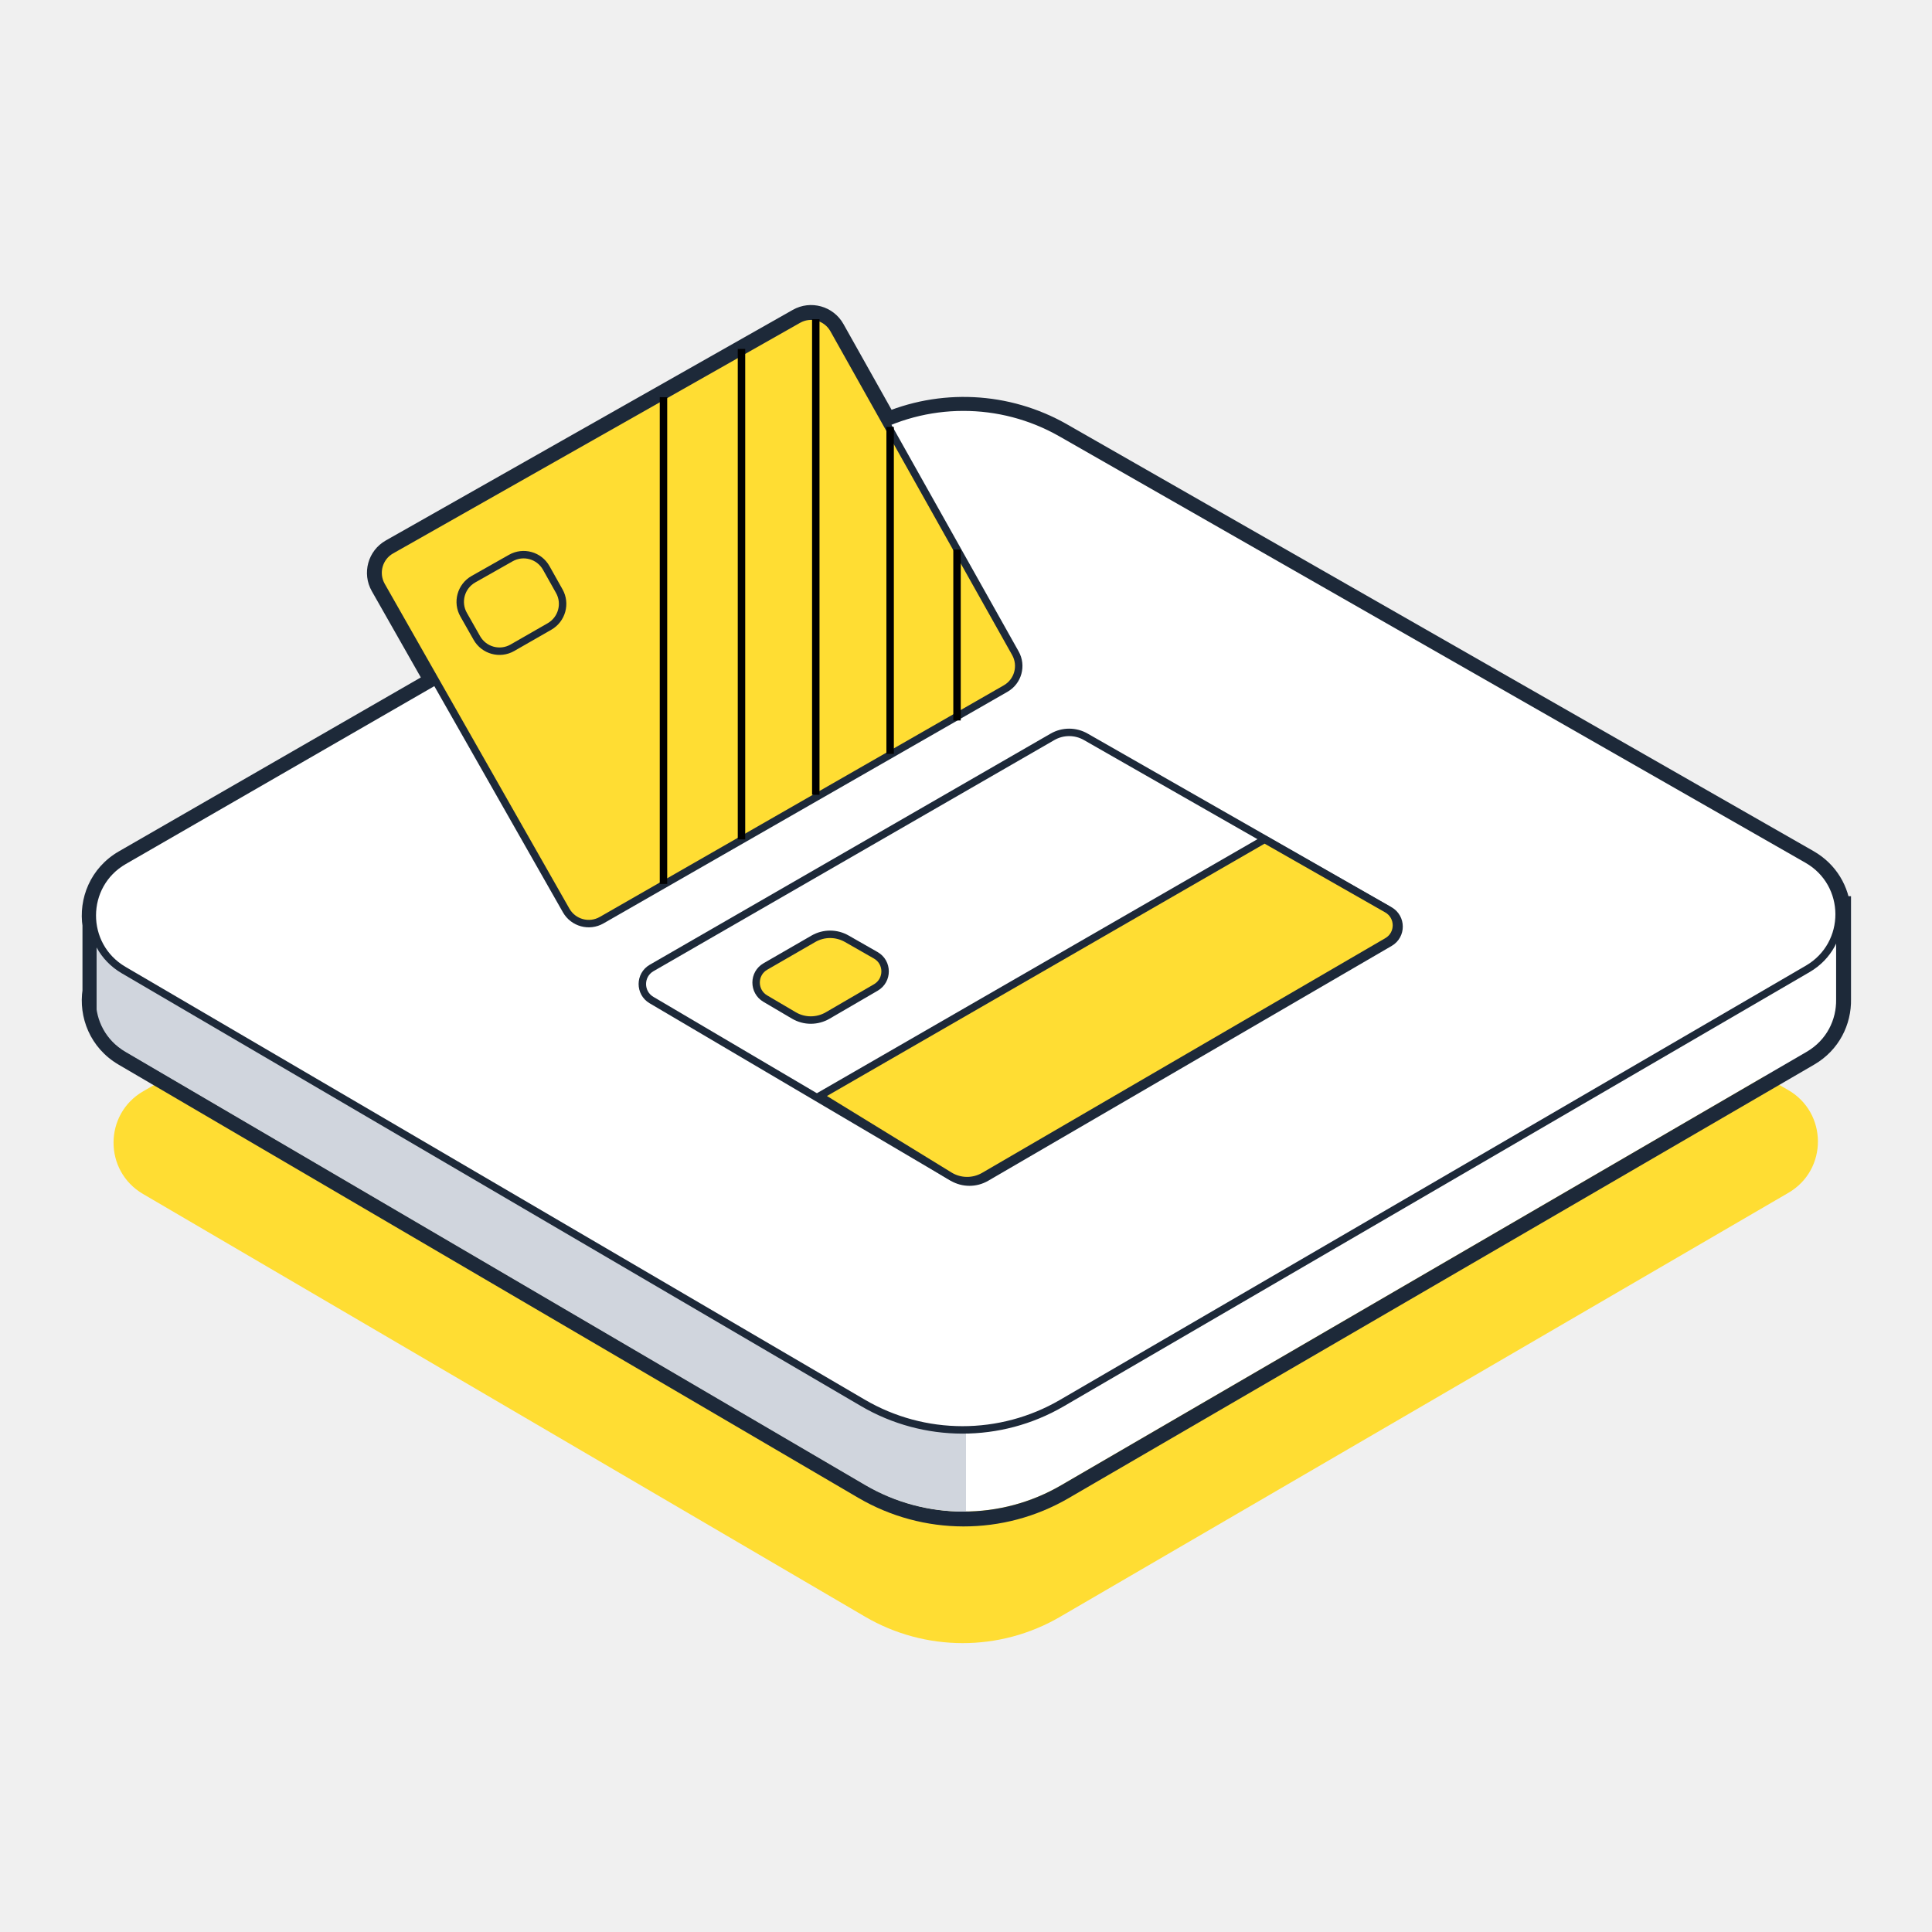
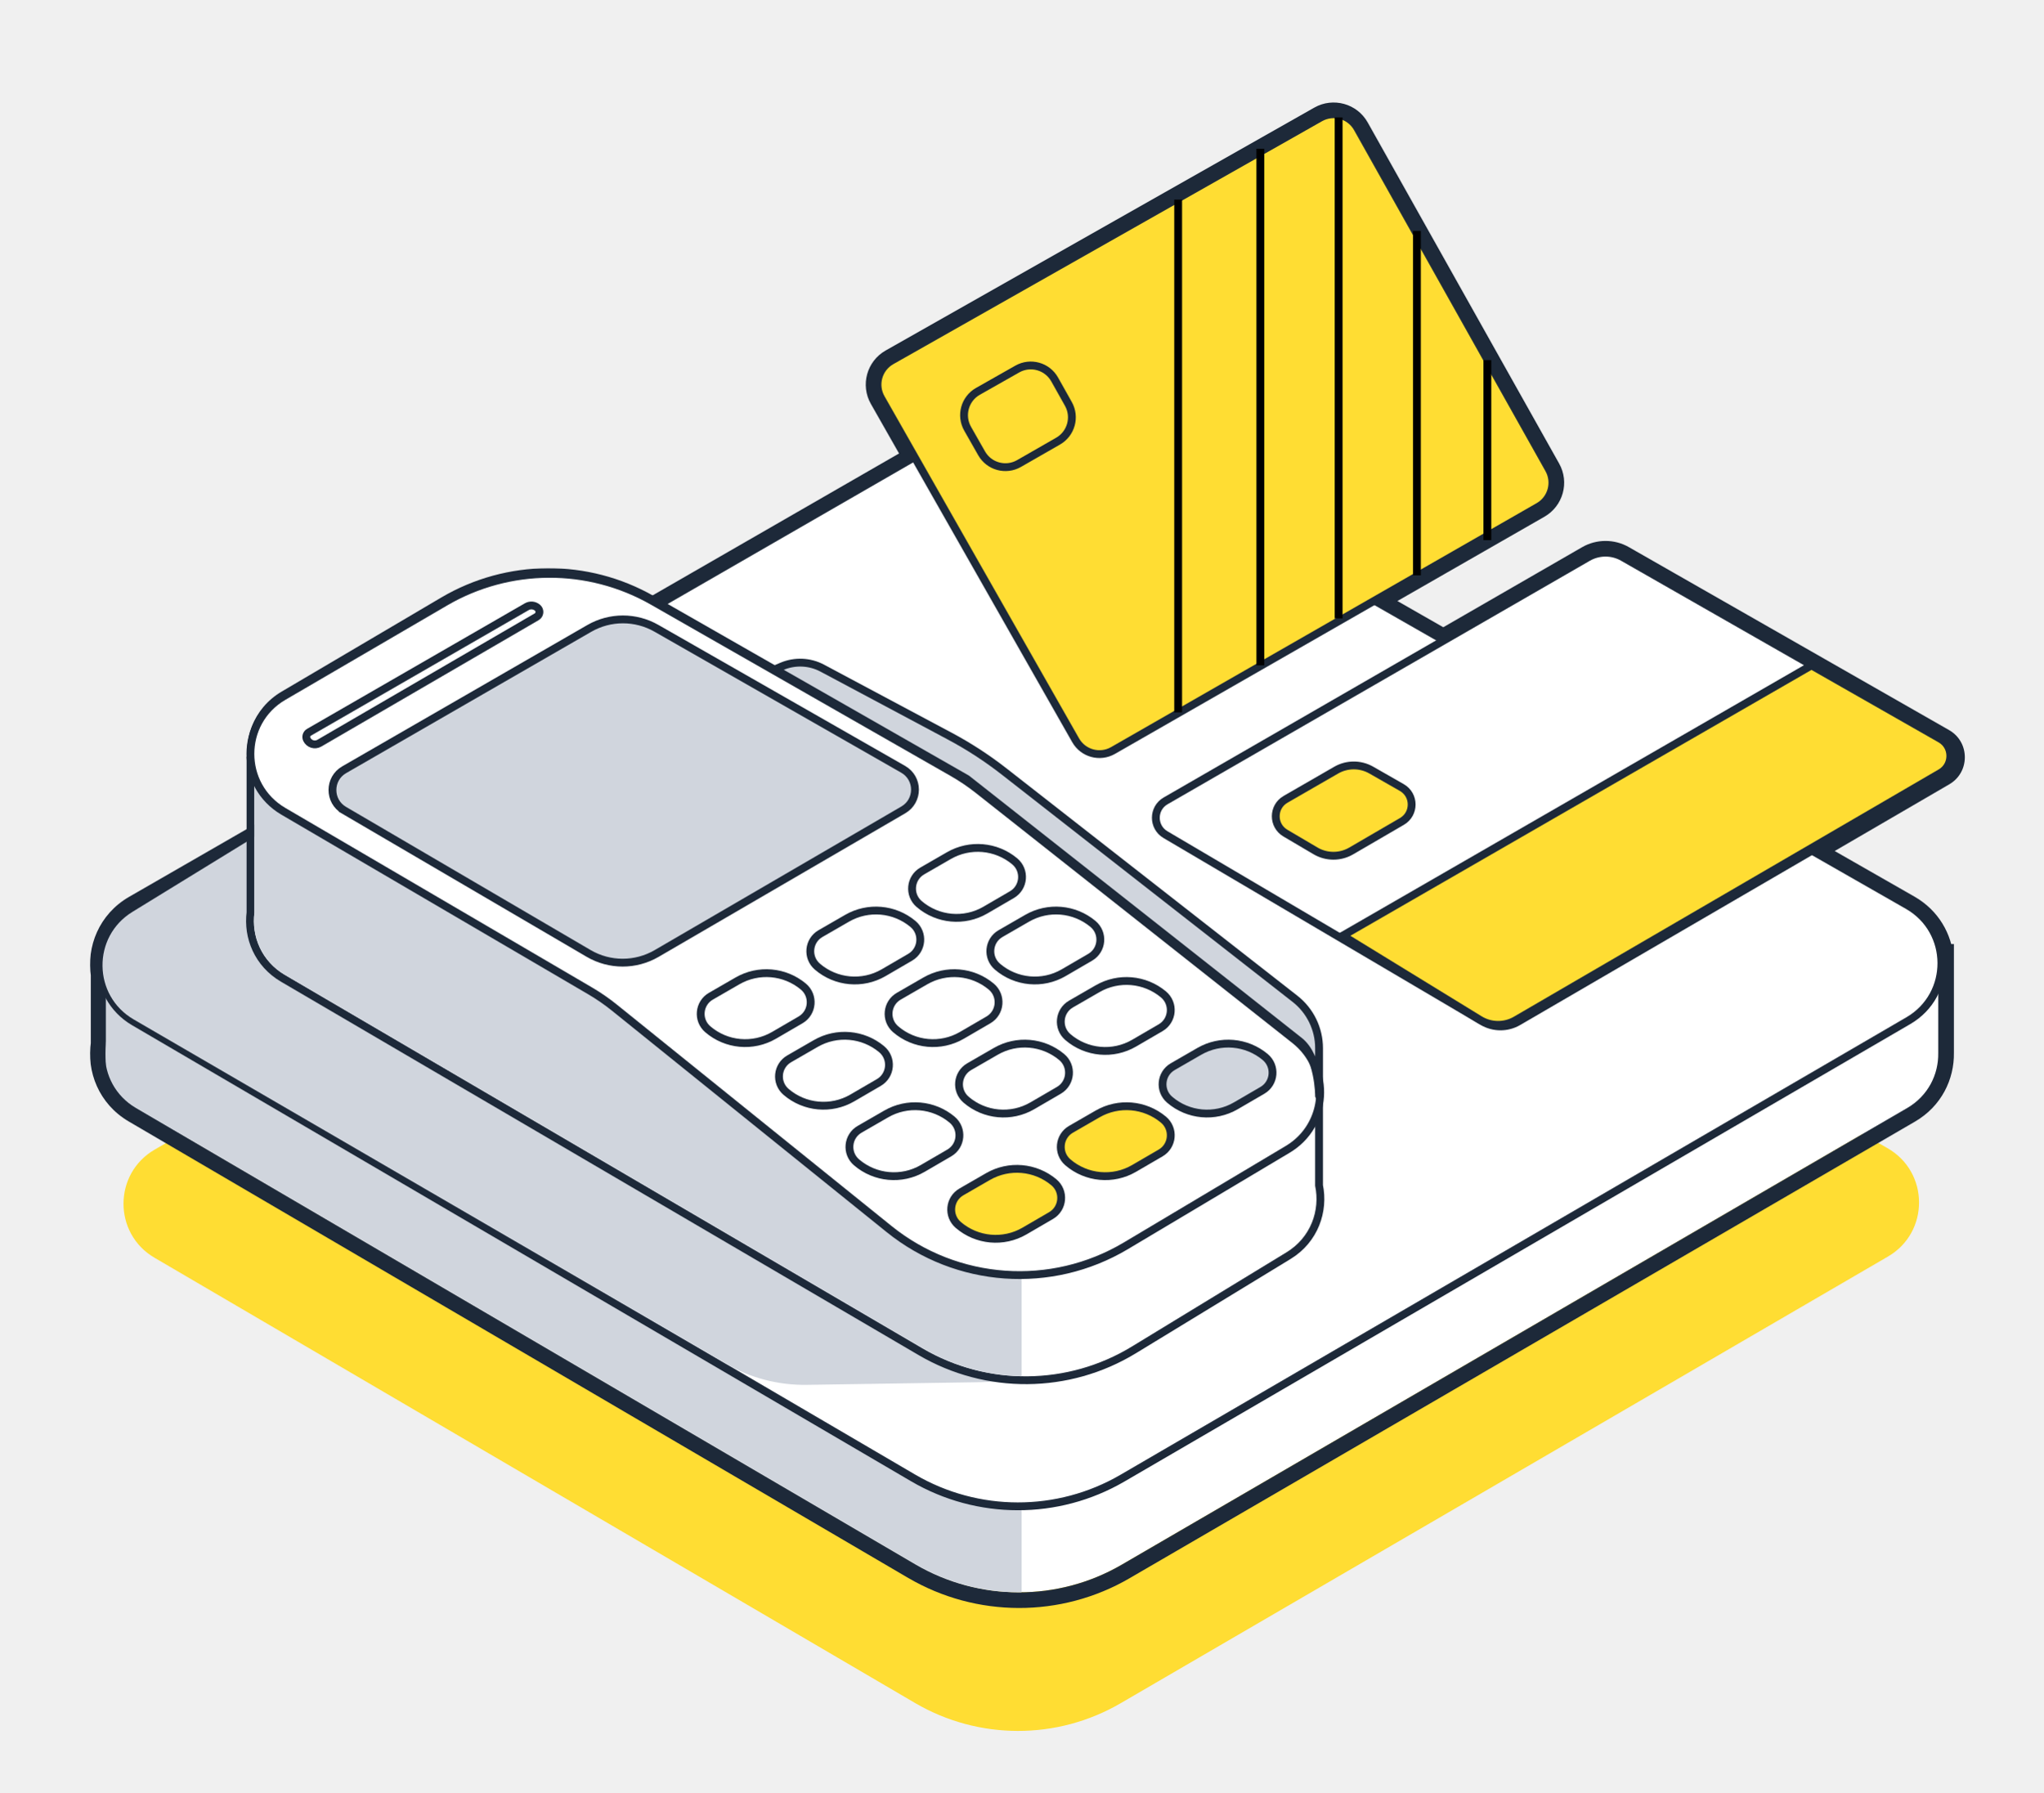
- <svg xmlns="http://www.w3.org/2000/svg" width="48" height="48" viewBox="0 0 48 48" fill="none">
-   <g clip-path="url(#clip0_2497_14505)">
-     <path d="M21.539 16.744C23.018 15.89 24.841 15.887 26.324 16.735L44.421 27.078C45.409 27.643 45.415 29.063 44.433 29.635L26.335 40.171C24.837 41.043 22.985 41.04 21.489 40.164L3.552 29.663C2.574 29.09 2.578 27.677 3.56 27.111L21.539 16.744Z" fill="#FFDD33" />
-     <mask id="path-2-outside-1_2497_14505" maskUnits="userSpaceOnUse" x="1.4" y="6.948" width="45" height="31" fill="black">
-       <rect fill="white" x="1.4" y="6.948" width="45" height="31" />
-       <path fill-rule="evenodd" clip-rule="evenodd" d="M9.559 14.505C9.407 14.239 9.501 13.9 9.767 13.749L19.878 8.02C20.145 7.869 20.483 7.963 20.633 8.23L21.988 10.645C23.378 10.027 24.993 10.1 26.332 10.866L44.874 21.467C45.332 21.729 45.579 22.175 45.614 22.634H45.618V22.719C45.619 22.739 45.619 22.759 45.618 22.779V24.829C45.628 25.334 45.384 25.842 44.886 26.132L26.36 36.903C24.861 37.775 23.008 37.771 21.51 36.894L3.132 26.131C2.568 25.801 2.33 25.191 2.418 24.626V22.979C2.33 22.41 2.57 21.798 3.139 21.471L10.959 16.967L9.559 14.505Z" />
+ <svg xmlns="http://www.w3.org/2000/svg" width="261" height="229" viewBox="0 0 261 229" fill="none">
+   <g clip-path="url(#clip0_2403_37642)">
+     <path d="M117.165 90.696C125.179 86.075 135.05 86.058 143.085 90.65L241.111 146.676C246.46 149.733 246.494 157.427 241.172 160.525L143.141 217.594C135.029 222.316 124.997 222.302 116.893 217.558L19.736 160.677C14.439 157.575 14.461 149.917 19.777 146.852L117.165 90.696Z" fill="#FFDD33" />
+     <mask id="path-2-outside-1_2403_37642" maskUnits="userSpaceOnUse" x="11.5" y="12.094" width="240" height="194" fill="black">
+       <rect fill="white" x="11.5" y="12.094" width="240" height="194" />
+       <path fill-rule="evenodd" clip-rule="evenodd" d="M112.987 50.615C112.166 49.172 112.673 47.336 114.117 46.517L168.882 15.484C170.327 14.666 172.16 15.177 172.973 16.625L197.427 60.197C198.233 61.633 197.731 63.453 196.301 64.272L174.482 76.781L184.371 82.435L203.096 71.638C204.328 70.927 205.847 70.924 207.083 71.63L247.986 95.003C249.323 95.767 249.332 97.691 248.001 98.465L230.366 108.732L243.566 116.278C246.048 117.697 247.385 120.113 247.575 122.603H247.598V123.091C247.599 123.178 247.599 123.265 247.598 123.352V134.522C247.641 137.245 246.32 139.985 243.627 141.551L143.282 199.894C135.164 204.614 125.123 204.596 117.012 199.846L17.461 141.544C14.404 139.754 13.118 136.45 13.598 133.387V124.469C13.116 121.39 14.418 118.072 17.5 116.297L117.187 58.888C117.314 58.815 117.441 58.743 117.569 58.672L112.987 50.615Z" />
    </mask>
-     <path fill-rule="evenodd" clip-rule="evenodd" d="M9.559 14.505C9.407 14.239 9.501 13.9 9.767 13.749L19.878 8.02C20.145 7.869 20.483 7.963 20.633 8.23L21.988 10.645C23.378 10.027 24.993 10.1 26.332 10.866L44.874 21.467C45.332 21.729 45.579 22.175 45.614 22.634H45.618V22.719C45.619 22.739 45.619 22.759 45.618 22.779V24.829C45.628 25.334 45.384 25.842 44.886 26.132L26.36 36.903C24.861 37.775 23.008 37.771 21.51 36.894L3.132 26.131C2.568 25.801 2.33 25.191 2.418 24.626V22.979C2.33 22.41 2.57 21.798 3.139 21.471L10.959 16.967L9.559 14.505Z" fill="white" />
-     <path d="M9.767 13.749L9.585 13.428H9.585L9.767 13.749ZM9.559 14.505L9.238 14.688V14.688L9.559 14.505ZM19.878 8.02L19.696 7.699V7.699L19.878 8.02ZM20.633 8.23L20.955 8.05V8.05L20.633 8.23ZM21.988 10.645L21.666 10.826L21.831 11.119L22.138 10.982L21.988 10.645ZM26.332 10.866L26.515 10.545V10.545L26.332 10.866ZM44.874 21.467L44.691 21.788V21.788L44.874 21.467ZM45.614 22.634L45.246 22.663L45.272 23.004H45.614V22.634ZM45.618 22.634H45.988V22.265H45.618V22.634ZM45.618 22.719H45.249L45.249 22.727L45.618 22.719ZM45.618 22.779L45.249 22.771V22.779H45.618ZM45.618 24.829H45.249L45.249 24.837L45.618 24.829ZM44.886 26.132L45.071 26.451V26.451L44.886 26.132ZM26.36 36.903L26.175 36.584V36.584L26.36 36.903ZM21.51 36.894L21.324 37.213V37.213L21.51 36.894ZM3.132 26.131L3.318 25.812L3.318 25.812L3.132 26.131ZM2.418 24.626L2.783 24.683L2.788 24.654V24.626H2.418ZM2.418 22.979H2.788V22.95L2.783 22.922L2.418 22.979ZM3.139 21.471L2.955 21.151H2.955L3.139 21.471ZM10.959 16.967L11.143 17.287L11.461 17.104L11.279 16.785L10.959 16.967ZM9.767 13.749L9.585 13.428C9.141 13.679 8.985 14.244 9.238 14.688L9.559 14.505L9.88 14.323C9.829 14.234 9.86 14.121 9.949 14.07L9.767 13.749ZM19.878 8.02L19.696 7.699L9.585 13.428L9.767 13.749L9.949 14.07L20.06 8.341L19.878 8.02ZM20.633 8.23L20.955 8.05C20.705 7.604 20.14 7.447 19.696 7.699L19.878 8.02L20.06 8.341C20.149 8.291 20.261 8.322 20.311 8.411L20.633 8.23ZM21.988 10.645L22.31 10.464L20.955 8.05L20.633 8.23L20.311 8.411L21.666 10.826L21.988 10.645ZM21.988 10.645L22.138 10.982C23.422 10.412 24.912 10.479 26.149 11.186L26.332 10.866L26.515 10.545C25.074 9.721 23.335 9.642 21.838 10.308L21.988 10.645ZM26.332 10.866L26.149 11.186L44.691 21.788L44.874 21.467L45.057 21.146L26.515 10.545L26.332 10.866ZM44.874 21.467L44.691 21.788C45.036 21.985 45.22 22.317 45.246 22.663L45.614 22.634L45.983 22.606C45.939 22.033 45.629 21.473 45.057 21.146L44.874 21.467ZM45.614 22.634V23.004H45.618V22.634V22.265H45.614V22.634ZM45.618 22.634H45.249V22.719H45.618H45.988V22.634H45.618ZM45.618 22.719L45.249 22.727C45.249 22.741 45.249 22.756 45.249 22.771L45.618 22.779L45.988 22.786C45.988 22.761 45.988 22.737 45.988 22.712L45.618 22.719ZM45.618 22.779H45.249V24.829H45.618H45.988V22.779H45.618ZM45.618 24.829L45.249 24.837C45.257 25.217 45.074 25.595 44.7 25.813L44.886 26.132L45.071 26.451C45.695 26.089 46 25.45 45.988 24.822L45.618 24.829ZM44.886 26.132L44.7 25.813L26.175 36.584L26.36 36.903L26.546 37.223L45.071 26.451L44.886 26.132ZM26.36 36.903L26.175 36.584C24.791 37.389 23.079 37.386 21.697 36.576L21.51 36.894L21.324 37.213C22.936 38.157 24.932 38.161 26.546 37.223L26.36 36.903ZM21.51 36.894L21.697 36.576L3.318 25.812L3.132 26.131L2.945 26.45L21.324 37.213L21.51 36.894ZM3.132 26.131L3.318 25.812C2.895 25.565 2.716 25.11 2.783 24.683L2.418 24.626L2.054 24.569C1.944 25.272 2.24 26.037 2.945 26.45L3.132 26.131ZM2.418 24.626H2.788V22.979H2.418H2.049V24.626H2.418ZM2.418 22.979L2.783 22.922C2.716 22.491 2.897 22.036 3.323 21.79L3.139 21.471L2.955 21.151C2.243 21.561 1.943 22.329 2.054 23.035L2.418 22.979ZM3.139 21.471L3.323 21.79L11.143 17.287L10.959 16.967L10.774 16.647L2.955 21.151L3.139 21.471ZM9.559 14.505L9.238 14.688L10.637 17.15L10.959 16.967L11.279 16.785L9.88 14.323L9.559 14.505Z" fill="#1D2939" mask="url(#path-2-outside-1_2497_14505)" />
-     <mask id="mask0_2497_14505" style="mask-type:alpha" maskUnits="userSpaceOnUse" x="2" y="10" width="22" height="28">
-       <rect x="2.4" y="10.154" width="21.6" height="27.508" fill="#D0D8DC" />
+     <path fill-rule="evenodd" clip-rule="evenodd" d="M112.987 50.615C112.166 49.172 112.673 47.336 114.117 46.517L168.882 15.484C170.327 14.666 172.16 15.177 172.973 16.625L197.427 60.197C198.233 61.633 197.731 63.453 196.301 64.272L174.482 76.781L184.371 82.435L203.096 71.638C204.328 70.927 205.847 70.924 207.083 71.63L247.986 95.003C249.323 95.767 249.332 97.691 248.001 98.465L230.366 108.732L243.566 116.278C246.048 117.697 247.385 120.113 247.575 122.603H247.598V123.091C247.599 123.178 247.599 123.265 247.598 123.352V134.522C247.641 137.245 246.32 139.985 243.627 141.551L143.282 199.894C135.164 204.614 125.123 204.596 117.012 199.846L17.461 141.544C14.404 139.754 13.118 136.45 13.598 133.387V124.469C13.116 121.39 14.418 118.072 17.5 116.297L117.187 58.888C117.314 58.815 117.441 58.743 117.569 58.672L112.987 50.615Z" fill="white" />
+     <path d="M114.117 46.517L115.103 48.257L114.117 46.517ZM112.987 50.615L111.248 51.603V51.603L112.987 50.615ZM168.882 15.484L167.896 13.744L167.896 13.744L168.882 15.484ZM172.973 16.625L171.229 17.604V17.604L172.973 16.625ZM197.427 60.197L199.171 59.218L197.427 60.197ZM196.301 64.272L195.307 62.537L196.301 64.272ZM174.482 76.781L173.488 75.046L170.457 76.783L173.49 78.517L174.482 76.781ZM184.371 82.435L183.379 84.171L184.376 84.741L185.37 84.167L184.371 82.435ZM203.096 71.638L202.097 69.905L203.096 71.638ZM207.083 71.63L208.075 69.894L208.075 69.894L207.083 71.63ZM247.986 95.003L246.994 96.739L246.994 96.739L247.986 95.003ZM248.001 98.465L249.007 100.194V100.194L248.001 98.465ZM230.366 108.732L229.36 107.003L226.364 108.747L229.373 110.468L230.366 108.732ZM243.566 116.278L244.558 114.542V114.542L243.566 116.278ZM247.575 122.603L245.581 122.755L245.722 124.603H247.575V122.603ZM247.598 122.603H249.598V120.603H247.598V122.603ZM247.598 123.091H245.598V123.107L245.598 123.123L247.598 123.091ZM247.598 123.352L245.598 123.32L245.598 123.336V123.352H247.598ZM247.598 134.522H245.598V134.538L245.598 134.555L247.598 134.522ZM243.627 141.551L244.633 143.28L243.627 141.551ZM143.282 199.894L142.277 198.165L143.282 199.894ZM117.012 199.846L116.001 201.572H116.001L117.012 199.846ZM17.461 141.544L18.471 139.819H18.471L17.461 141.544ZM13.598 133.387L15.574 133.696L15.598 133.543V133.387H13.598ZM13.598 124.469H15.598V124.314L15.574 124.16L13.598 124.469ZM17.5 116.297L18.498 118.03H18.498L17.5 116.297ZM117.187 58.888L116.189 57.155L116.189 57.155L117.187 58.888ZM117.569 58.672L118.537 60.422L120.307 59.442L119.307 57.684L117.569 58.672ZM113.131 44.777C110.725 46.141 109.881 49.199 111.248 51.603L114.725 49.626C114.451 49.144 114.621 48.53 115.103 48.257L113.131 44.777ZM167.896 13.744L113.131 44.777L115.103 48.257L169.868 17.224L167.896 13.744ZM174.717 15.646C173.362 13.232 170.304 12.38 167.896 13.744L169.868 17.224C170.349 16.952 170.958 17.122 171.229 17.604L174.717 15.646ZM199.171 59.218L174.717 15.646L171.229 17.604L195.682 61.175L199.171 59.218ZM197.296 66.007C199.677 64.642 200.514 61.611 199.171 59.218L195.682 61.175C195.952 61.655 195.784 62.264 195.307 62.537L197.296 66.007ZM175.477 78.516L197.296 66.007L195.307 62.537L173.488 75.046L175.477 78.516ZM185.364 80.698L175.475 75.044L173.49 78.517L183.379 84.171L185.364 80.698ZM202.097 69.905L183.372 80.702L185.37 84.167L204.095 73.37L202.097 69.905ZM208.075 69.894C206.222 68.835 203.946 68.839 202.097 69.905L204.095 73.37C204.711 73.015 205.471 73.013 206.091 73.367L208.075 69.894ZM248.978 93.266L208.075 69.894L206.091 73.367L246.994 96.739L248.978 93.266ZM249.007 100.194C251.671 98.643 251.651 94.794 248.978 93.266L246.994 96.739C246.999 96.742 247.001 96.744 247.002 96.745C247.003 96.746 247.003 96.745 247.002 96.744C246.999 96.742 246.997 96.739 246.995 96.735C246.993 96.732 246.993 96.731 246.993 96.732C246.994 96.733 246.994 96.736 246.994 96.739C246.994 96.743 246.994 96.745 246.993 96.746C246.993 96.747 246.993 96.746 246.995 96.742C246.997 96.739 247 96.735 247.002 96.732C247.004 96.731 247.004 96.731 247.003 96.731C247.003 96.732 247 96.734 246.995 96.737L249.007 100.194ZM231.372 110.46L249.007 100.194L246.995 96.737L229.36 107.003L231.372 110.46ZM244.558 114.542L231.359 106.995L229.373 110.468L242.573 118.014L244.558 114.542ZM249.569 122.451C249.333 119.344 247.654 116.312 244.558 114.542L242.573 118.014C244.441 119.082 245.438 120.881 245.581 122.755L249.569 122.451ZM247.598 120.603H247.575V124.603H247.598V120.603ZM249.598 123.091V122.603H245.598V123.091H249.598ZM249.597 123.384C249.599 123.276 249.599 123.168 249.597 123.059L245.598 123.123C245.599 123.189 245.599 123.255 245.598 123.32L249.597 123.384ZM249.598 134.522V123.352H245.598V134.522H249.598ZM244.633 143.28C247.997 141.324 249.652 137.881 249.597 134.49L245.598 134.555C245.631 136.608 244.642 138.647 242.622 139.822L244.633 143.28ZM144.287 201.623L244.633 143.28L242.622 139.822L142.277 198.165L144.287 201.623ZM116.001 201.572C124.733 206.685 135.545 206.706 144.287 201.623L142.277 198.165C134.783 202.522 125.512 202.506 118.023 198.12L116.001 201.572ZM16.45 143.27L116.001 201.572L118.023 198.12L18.471 139.819L16.45 143.27ZM11.622 133.078C11.025 136.887 12.627 141.032 16.45 143.27L18.471 139.819C16.181 138.477 15.211 136.014 15.574 133.696L11.622 133.078ZM11.598 124.469V133.387H15.598V124.469H11.598ZM16.502 114.564C12.644 116.785 11.022 120.95 11.622 124.779L15.574 124.16C15.209 121.829 16.192 119.358 18.498 118.03L16.502 114.564ZM116.189 57.155L16.502 114.564L18.498 118.03L118.185 60.621L116.189 57.155ZM116.6 56.923C116.462 56.999 116.325 57.076 116.189 57.155L118.185 60.621C118.302 60.554 118.42 60.487 118.537 60.422L116.6 56.923ZM111.248 51.603L115.83 59.661L119.307 57.684L114.725 49.626L111.248 51.603Z" fill="#1D2939" mask="url(#path-2-outside-1_2403_37642)" />
+     <mask id="mask0_2403_37642" style="mask-type:alpha" maskUnits="userSpaceOnUse" x="13" y="55" width="118" height="149">
+       <rect x="13.5" y="55" width="117" height="149" fill="#D0D8DC" />
    </mask>
-     <g mask="url(#mask0_2497_14505)">
-       <path d="M21.525 12.982C23.006 12.129 24.83 12.127 26.314 12.976L44.856 23.577C45.844 24.142 45.85 25.561 44.868 26.133L26.343 36.904C24.844 37.775 22.99 37.772 21.493 36.895L3.114 26.131C2.136 25.558 2.14 24.146 3.121 23.581L21.525 12.982Z" fill="#D0D5DD" />
-       <path d="M21.525 10.872C23.006 10.02 24.829 10.017 26.314 10.866L44.856 21.467C45.844 22.032 45.85 23.451 44.868 24.023L26.343 34.794C24.844 35.665 22.99 35.662 21.493 34.785L3.114 24.021C2.136 23.449 2.14 22.036 3.121 21.471L21.525 10.872Z" fill="#D0D5DD" />
-       <rect x="2.4" y="22.635" width="43.2" height="2.215" fill="#D0D5DD" />
+     <g mask="url(#mask0_2403_37642)">
+       <path d="M117.091 70.32C125.111 65.701 134.99 65.688 143.032 70.286L243.469 127.71C248.819 130.768 248.854 138.456 243.531 141.551L143.186 199.895C135.068 204.614 125.026 204.596 116.916 199.846L17.365 141.545C12.066 138.442 12.088 130.79 17.404 127.729L117.091 70.32Z" fill="#D0D5DD" />
+       <path d="M117.09 58.888C125.11 54.27 134.99 54.257 143.032 58.855L243.469 116.278C248.819 119.337 248.854 127.025 243.531 130.12L143.186 188.463C135.068 193.183 125.026 193.165 116.916 188.415L17.364 130.113C12.066 127.01 12.088 119.359 17.404 116.297L117.09 58.888Z" fill="#D0D5DD" />
+       <rect x="13.5" y="122.604" width="234" height="12" fill="#D0D5DD" />
    </g>
-     <path d="M44.901 21.354C45.951 21.954 45.957 23.463 44.913 24.071L26.379 34.861C24.852 35.749 22.965 35.747 21.44 34.855L3.07 24.1C2.031 23.491 2.035 21.989 3.078 21.387L21.49 10.771C22.998 9.901 24.856 9.898 26.368 10.762L44.901 21.354Z" fill="white" stroke="#1D2939" stroke-width="0.185" />
-     <path d="M34.527 22.62C34.836 22.797 34.837 23.241 34.531 23.42L24.505 29.256C24.245 29.407 23.924 29.407 23.664 29.254L16.186 24.846C15.882 24.667 15.883 24.226 16.189 24.049L26.148 18.307C26.404 18.159 26.72 18.159 26.976 18.306L34.527 22.62Z" fill="white" stroke="#1D2939" stroke-width="0.185" />
-     <path d="M34.461 22.588C34.77 22.765 34.772 23.209 34.465 23.388L24.447 29.219C24.182 29.373 23.854 29.37 23.593 29.21L20.497 27.309L20.364 27.228L31.418 20.854L31.464 20.88L34.461 22.588Z" fill="#FFDD33" stroke="#1D2939" stroke-width="0.185" />
-     <path d="M21.758 23.734C22.066 23.91 22.068 24.354 21.761 24.533L20.563 25.23C20.303 25.381 19.982 25.381 19.723 25.228L19.013 24.81C18.708 24.63 18.71 24.188 19.016 24.012L20.21 23.323C20.466 23.176 20.781 23.176 21.038 23.323L21.758 23.734Z" fill="#FFDD33" stroke="#1D2939" stroke-width="0.185" />
-     <path d="M14.066 22.62C14.243 22.931 14.638 23.039 14.948 22.861L24.985 17.107C25.293 16.931 25.401 16.539 25.227 16.229L20.712 8.185C20.537 7.873 20.143 7.763 19.832 7.94L9.721 13.669C9.41 13.845 9.302 14.24 9.478 14.551L14.066 22.62Z" fill="#FFDD33" stroke="#1D2939" stroke-width="0.185" />
-     <path d="M11.848 15.852C12.025 16.163 12.421 16.271 12.731 16.093L13.652 15.565C13.96 15.388 14.069 14.996 13.895 14.687L13.571 14.11C13.396 13.798 13.001 13.688 12.69 13.865L11.762 14.39C11.451 14.567 11.342 14.962 11.519 15.272L11.848 15.852Z" fill="#FFDD33" stroke="#1D2939" stroke-width="0.185" />
-     <path d="M16.484 9.868V21.961" stroke="black" stroke-width="0.185" />
-     <path d="M18.422 8.669V20.854" stroke="black" stroke-width="0.185" />
-     <path d="M20.268 7.931V19.746" stroke="black" stroke-width="0.185" />
-     <path d="M22.115 10.607L22.115 18.73" stroke="black" stroke-width="0.185" />
-     <path d="M23.777 13.654L23.777 17.9" stroke="black" stroke-width="0.185" />
+     <path d="M143.326 58.297C135.136 53.616 125.076 53.634 116.908 58.344L17.171 115.855C11.523 119.111 11.499 127.248 17.128 130.543L116.631 188.798C124.891 193.634 135.116 193.648 143.384 188.835L243.781 130.389C249.435 127.097 249.399 118.922 243.716 115.674L143.326 58.297Z" fill="white" stroke="#1D2939" />
+     <path d="M103.057 176.915L125.284 176.573C128.369 176.525 131.383 175.636 134 174C144.028 168.031 144.811 153.804 135.499 146.77L71.548 98.467C65.151 93.636 56.488 93.09 49.536 97.081L34 106L16.907 116.496C11.75 119.662 11.84 127.187 17.071 130.229L92.695 174.206C95.839 176.034 99.421 176.97 103.057 176.915Z" fill="#D0D5DD" />
+     <path d="M207.327 71.197C205.937 70.402 204.228 70.405 202.841 71.205L148.9 102.309C147.242 103.265 147.231 105.653 148.881 106.625L189.386 130.5C190.791 131.328 192.533 131.333 193.941 130.513L248.249 98.897C249.913 97.929 249.902 95.525 248.23 94.569L207.327 71.197Z" fill="white" stroke="#1D2939" />
+     <path d="M231.65 85.145L231.401 85.003L231.152 85.146L172.251 119.11L171.524 119.529L172.239 119.969L189.014 130.262C190.428 131.13 192.204 131.151 193.637 130.317L247.901 98.727C249.565 97.758 249.553 95.352 247.879 94.398L231.65 85.145Z" fill="#FFDD33" stroke="#1D2939" />
+     <path d="M175.17 98.378C173.78 97.583 172.072 97.586 170.685 98.386L164.219 102.114C162.561 103.07 162.551 105.458 164.2 106.43L168.047 108.698C169.451 109.525 171.193 109.53 172.601 108.711L179.089 104.934C180.752 103.966 180.741 101.561 179.07 100.606L175.17 98.378Z" fill="#FFDD33" stroke="#1D2939" />
+     <path d="M112.552 50.861C111.595 49.178 112.186 47.036 113.871 46.081L168.636 15.048C170.321 14.093 172.46 14.69 173.408 16.379L197.862 59.951C198.803 61.627 198.217 63.749 196.55 64.705L142.183 95.874C140.503 96.837 138.362 96.252 137.405 94.569L112.552 50.861Z" fill="#FFDD33" stroke="#1D2939" />
+     <path d="M123.607 54.77C122.65 53.087 123.241 50.944 124.926 49.99L129.951 47.142C131.637 46.187 133.776 46.783 134.724 48.473L136.477 51.597C137.418 53.273 136.832 55.395 135.164 56.351L130.17 59.215C128.491 60.178 126.349 59.593 125.392 57.91L123.607 54.77Z" fill="#FFDD33" stroke="#1D2939" />
+     <path d="M150.5 25.5V91" stroke="black" />
+     <path d="M161 19V85" stroke="black" />
+     <path d="M171 15V79" stroke="black" />
+     <path d="M181 29.5L181 73.5" stroke="black" />
+     <path d="M190 46L190 69" stroke="black" />
+     <mask id="path-20-outside-2_2403_37642" maskUnits="userSpaceOnUse" x="31.43" y="72.586" width="138" height="105" fill="black">
+       <rect fill="white" x="31.43" y="72.586" width="138" height="105" />
+       <path fill-rule="evenodd" clip-rule="evenodd" d="M56.877 77.191C64.93 72.444 74.922 72.381 83.046 77.025L121.013 98.733C122.249 99.439 123.425 100.246 124.529 101.145L164.68 133.822C166.48 135.287 167.443 137.311 167.606 139.379L167.998 139.499V151.487C168.66 154.616 167.452 158.085 164.345 159.979L144.585 172.023C136.403 177.011 126.129 177.098 117.852 172.251L36.391 124.543C33.405 122.795 32.105 119.597 32.498 116.59V97.999L32.812 98.095C31.978 94.843 33.202 91.147 36.488 89.209L56.877 77.191Z" />
+     </mask>
+     <path fill-rule="evenodd" clip-rule="evenodd" d="M56.877 77.191C64.93 72.444 74.922 72.381 83.046 77.025L121.013 98.733C122.249 99.439 123.425 100.246 124.529 101.145L164.68 133.822C166.48 135.287 167.443 137.311 167.606 139.379L167.998 139.499V151.487C168.66 154.616 167.452 158.085 164.345 159.979L144.585 172.023C136.403 177.011 126.129 177.098 117.852 172.251L36.391 124.543C33.405 122.795 32.105 119.597 32.498 116.59V97.999L32.812 98.095C31.978 94.843 33.202 91.147 36.488 89.209L56.877 77.191Z" fill="white" />
+     <path d="M83.046 77.025L82.549 77.894L83.046 77.025ZM56.877 77.191L57.384 78.053L56.877 77.191ZM121.013 98.733L121.509 97.865L121.013 98.733ZM124.529 101.145L123.898 101.92V101.92L124.529 101.145ZM164.68 133.822L165.311 133.046L164.68 133.822ZM167.606 139.379L166.609 139.458L166.663 140.136L167.313 140.336L167.606 139.379ZM167.998 139.499H168.998V138.76L168.291 138.543L167.998 139.499ZM167.998 151.487H166.998V151.591L167.02 151.694L167.998 151.487ZM164.345 159.979L163.825 159.125L164.345 159.979ZM144.585 172.023L144.065 171.169L144.585 172.023ZM117.852 172.251L117.346 173.113L117.852 172.251ZM36.391 124.543L36.896 123.68L36.391 124.543ZM32.498 116.59L33.49 116.719L33.498 116.655V116.59H32.498ZM32.498 97.999L32.791 97.043L31.498 96.647V97.999H32.498ZM32.812 98.095L32.519 99.052L34.223 99.573L33.78 97.847L32.812 98.095ZM36.488 89.209L36.996 90.071L36.488 89.209ZM83.542 76.157C75.107 71.335 64.732 71.4 56.369 76.33L57.384 78.053C65.128 73.488 74.737 73.427 82.549 77.894L83.542 76.157ZM121.509 97.865L83.542 76.157L82.549 77.894L120.517 99.601L121.509 97.865ZM125.16 100.369C124.014 99.436 122.793 98.599 121.509 97.865L120.517 99.601C121.705 100.281 122.836 101.056 123.898 101.92L125.16 100.369ZM165.311 133.046L125.16 100.369L123.898 101.92L164.049 134.598L165.311 133.046ZM168.603 139.301C168.419 136.974 167.333 134.692 165.311 133.046L164.049 134.598C165.626 135.882 166.466 137.649 166.609 139.458L168.603 139.301ZM167.313 140.336L167.705 140.456L168.291 138.543L167.899 138.423L167.313 140.336ZM166.998 139.499V151.487H168.998V139.499H166.998ZM164.866 160.832C168.364 158.7 169.719 154.789 168.976 151.279L167.02 151.694C167.601 154.442 166.54 157.469 163.825 159.125L164.866 160.832ZM145.106 172.877L164.866 160.832L163.825 159.125L144.065 171.169L145.106 172.877ZM117.346 173.113C125.941 178.147 136.608 178.056 145.106 172.877L144.065 171.169C136.197 175.965 126.317 176.05 118.357 171.388L117.346 173.113ZM35.885 125.406L117.346 173.113L118.357 171.388L36.896 123.68L35.885 125.406ZM31.506 116.46C31.066 119.834 32.526 123.439 35.885 125.406L36.896 123.68C34.285 122.151 33.145 119.36 33.49 116.719L31.506 116.46ZM33.498 116.59V97.999H31.498V116.59H33.498ZM32.205 98.956L32.519 99.052L33.104 97.139L32.791 97.043L32.205 98.956ZM35.98 88.348C32.279 90.53 30.908 94.697 31.843 98.344L33.78 97.847C33.048 94.99 34.125 91.763 36.996 90.071L35.98 88.348ZM56.369 76.33L35.98 88.348L36.996 90.071L57.384 78.053L56.369 76.33Z" fill="#1D2939" mask="url(#path-20-outside-2_2403_37642)" />
+     <mask id="mask1_2403_37642" style="mask-type:alpha" maskUnits="userSpaceOnUse" x="30" y="71" width="101" height="107">
+       <rect x="30.5" y="71" width="100" height="107" fill="#D9D9D9" />
+     </mask>
+     <g mask="url(#mask1_2403_37642)">
+       <path fill-rule="evenodd" clip-rule="evenodd" d="M56.877 77.192C64.93 72.445 74.922 72.381 83.046 77.026L121.013 98.733C122.249 99.44 123.425 100.247 124.529 101.145L164.68 133.823C166.48 135.287 167.443 137.312 167.606 139.38L167.998 139.5V151.487C168.66 154.616 167.452 158.085 164.345 159.979L144.585 172.024C136.403 177.011 126.129 177.099 117.852 172.251L36.391 124.544C33.405 122.796 32.105 119.597 32.498 116.59V98L32.812 98.096C31.978 94.844 33.202 91.147 36.488 89.21L56.877 77.192Z" fill="#D0D5DD" />
+     </g>
+     <path d="M83.388 76.806C75.156 72.101 65.037 72.145 56.852 76.922L36.198 88.974C30.584 92.249 30.581 100.354 36.193 103.64L75.366 126.574C76.46 127.214 77.504 127.935 78.49 128.73L113.581 157.017C122.221 163.983 134.287 164.836 143.817 159.155L164.501 146.825C169.614 143.777 170.086 136.557 165.414 132.865L124.961 100.907C123.923 100.088 122.826 99.347 121.679 98.691L83.388 76.806Z" fill="white" stroke="#1D2939" />
+     <path d="M43.947 103.507L44.2 103.076L43.947 103.507L75.189 121.798C77.87 123.368 81.19 123.372 83.874 121.81L115.396 103.459C117.387 102.3 117.374 99.421 115.373 98.277L83.853 80.263C81.194 78.743 77.928 78.749 75.277 80.278L43.962 98.335C41.973 99.481 41.965 102.346 43.947 103.507Z" fill="#D0D5DD" stroke="#1D2939" />
+     <path d="M102.619 126.031C100.245 124.052 96.889 123.762 94.212 125.305L90.806 127.269C89.257 128.163 89.054 130.317 90.41 131.484C92.777 133.521 96.175 133.834 98.873 132.264L102.261 130.292C103.827 129.38 104.011 127.191 102.619 126.031Z" fill="white" stroke="#1D2939" />
+     <path d="M112.619 134.031C110.245 132.052 106.889 131.762 104.212 133.305L100.806 135.269C99.257 136.163 99.054 138.317 100.41 139.484C102.777 141.521 106.176 141.834 108.873 140.264L112.261 138.292C113.827 137.38 114.011 135.191 112.619 134.031Z" fill="white" stroke="#1D2939" />
+     <path d="M121.619 143.031C119.245 141.052 115.889 140.762 113.212 142.305L109.806 144.269C108.257 145.163 108.054 147.317 109.41 148.484C111.777 150.521 115.176 150.834 117.873 149.264L121.261 147.292C122.827 146.38 123.011 144.191 121.619 143.031Z" fill="white" stroke="#1D2939" />
+     <path d="M134.619 151.031C132.245 149.052 128.889 148.762 126.212 150.305L122.806 152.269C121.257 153.163 121.054 155.317 122.41 156.484C124.777 158.521 128.176 158.834 130.873 157.264L134.261 155.292C135.827 154.38 136.011 152.191 134.619 151.031Z" fill="#FFDD33" stroke="#1D2939" />
+     <path d="M116.619 118.031C114.245 116.052 110.889 115.762 108.212 117.305L104.806 119.269C103.257 120.163 103.054 122.317 104.41 123.484C106.777 125.521 110.176 125.834 112.873 124.264L116.261 122.292C117.827 121.38 118.011 119.191 116.619 118.031Z" fill="white" stroke="#1D2939" />
+     <path d="M126.619 126.031C124.245 124.052 120.889 123.762 118.212 125.305L114.806 127.269C113.257 128.163 113.054 130.317 114.41 131.484C116.777 133.521 120.176 133.834 122.873 132.264L126.261 130.292C127.827 129.38 128.011 127.191 126.619 126.031Z" fill="white" stroke="#1D2939" />
+     <path d="M135.619 135.031C133.245 133.052 129.889 132.762 127.212 134.305L123.806 136.269C122.257 137.163 122.054 139.317 123.41 140.484C125.777 142.521 129.176 142.834 131.873 141.264L135.261 139.292C136.827 138.38 137.011 136.191 135.619 135.031Z" fill="white" stroke="#1D2939" />
+     <path d="M148.619 143.031C146.245 141.052 142.889 140.762 140.212 142.305L136.806 144.269C135.257 145.163 135.054 147.317 136.41 148.484C138.777 150.521 142.176 150.834 144.873 149.264L148.261 147.292C149.827 146.38 150.011 144.191 148.619 143.031Z" fill="#FFDD33" stroke="#1D2939" />
+     <path d="M129.619 110.031C127.245 108.052 123.889 107.762 121.212 109.305L117.806 111.269C116.257 112.163 116.054 114.317 117.41 115.484C119.777 117.521 123.176 117.834 125.873 116.264L129.261 114.292C130.827 113.38 131.011 111.191 129.619 110.031Z" fill="white" stroke="#1D2939" />
+     <path d="M139.619 118.031C137.245 116.052 133.889 115.762 131.212 117.305L127.806 119.269C126.257 120.163 126.054 122.317 127.41 123.484C129.777 125.521 133.176 125.834 135.873 124.264L139.261 122.292C140.827 121.38 141.011 119.191 139.619 118.031Z" fill="white" stroke="#1D2939" />
+     <path d="M148.619 127.031C146.245 125.052 142.889 124.762 140.212 126.305L136.806 128.269C135.257 129.163 135.054 131.317 136.41 132.484C138.777 134.521 142.176 134.834 144.873 133.264L148.261 131.292C149.827 130.38 150.011 128.191 148.619 127.031Z" fill="white" stroke="#1D2939" />
+     <path d="M161.619 135.031C159.245 133.052 155.889 132.762 153.212 134.305L149.806 136.269C148.257 137.163 148.054 139.317 149.41 140.484C151.777 142.521 155.176 142.834 157.873 141.264L161.261 139.292C162.827 138.38 163.011 136.191 161.619 135.031Z" fill="#D0D5DD" stroke="#1D2939" />
+     <path d="M68.673 77.65C68.291 77.308 67.733 77.249 67.289 77.505L39.472 93.545C39.159 93.725 39.036 94.115 39.19 94.442C39.474 95.045 40.214 95.276 40.79 94.941L68.555 78.792C68.972 78.549 69.031 77.972 68.673 77.65Z" fill="white" stroke="#1D2939" />
+     <path d="M99.853 85.134L99 85.5L123.5 99.5C123.5 99.5 163.5 131 166 133C168.5 135 168.5 140 168.5 140V133.901C168.5 131.439 167.366 129.114 165.427 127.598L128.288 98.57C126.1 96.86 123.768 95.343 121.317 94.036L105.041 85.355C103.435 84.498 101.527 84.417 99.853 85.134Z" fill="#D0D5DD" stroke="#1D2939" stroke-linecap="round" stroke-linejoin="round" />
  </g>
  <defs>
-     <clipPath id="clip0_2497_14505">
-       <rect width="48" height="48" fill="white" />
+     <clipPath id="clip0_2403_37642">
+       <rect width="260" height="229" fill="white" transform="translate(0.5)" />
    </clipPath>
  </defs>
</svg>
